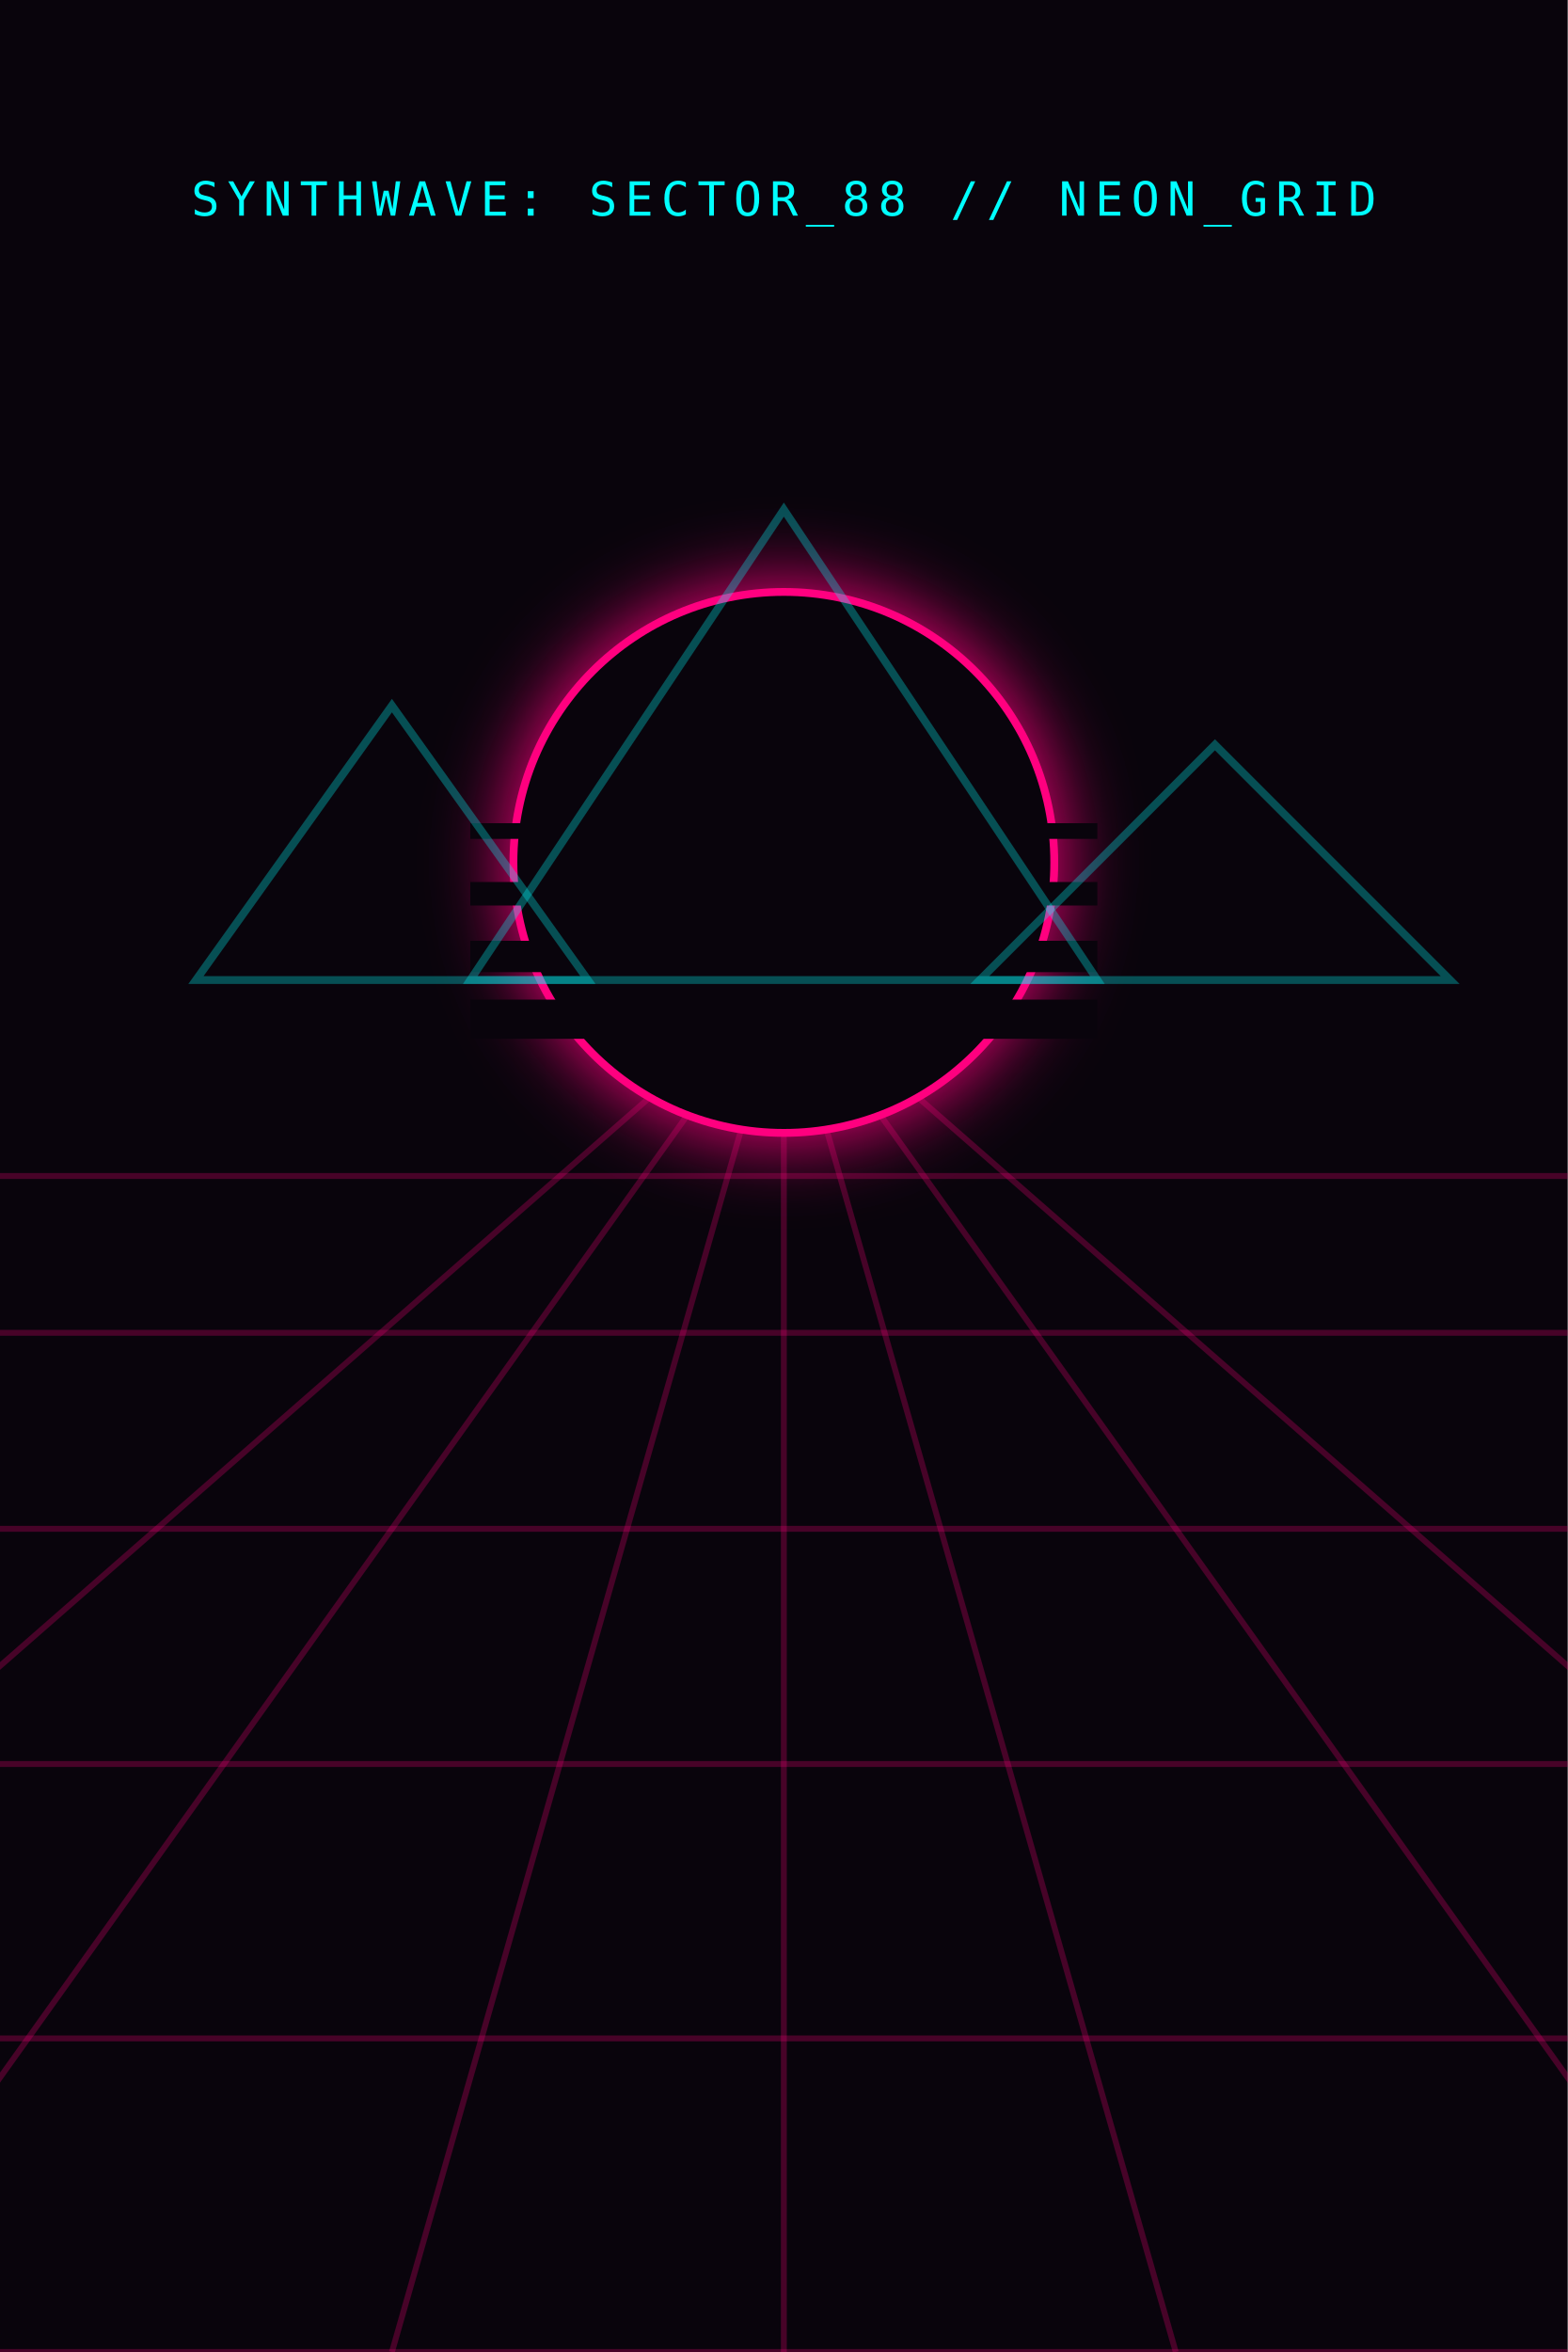
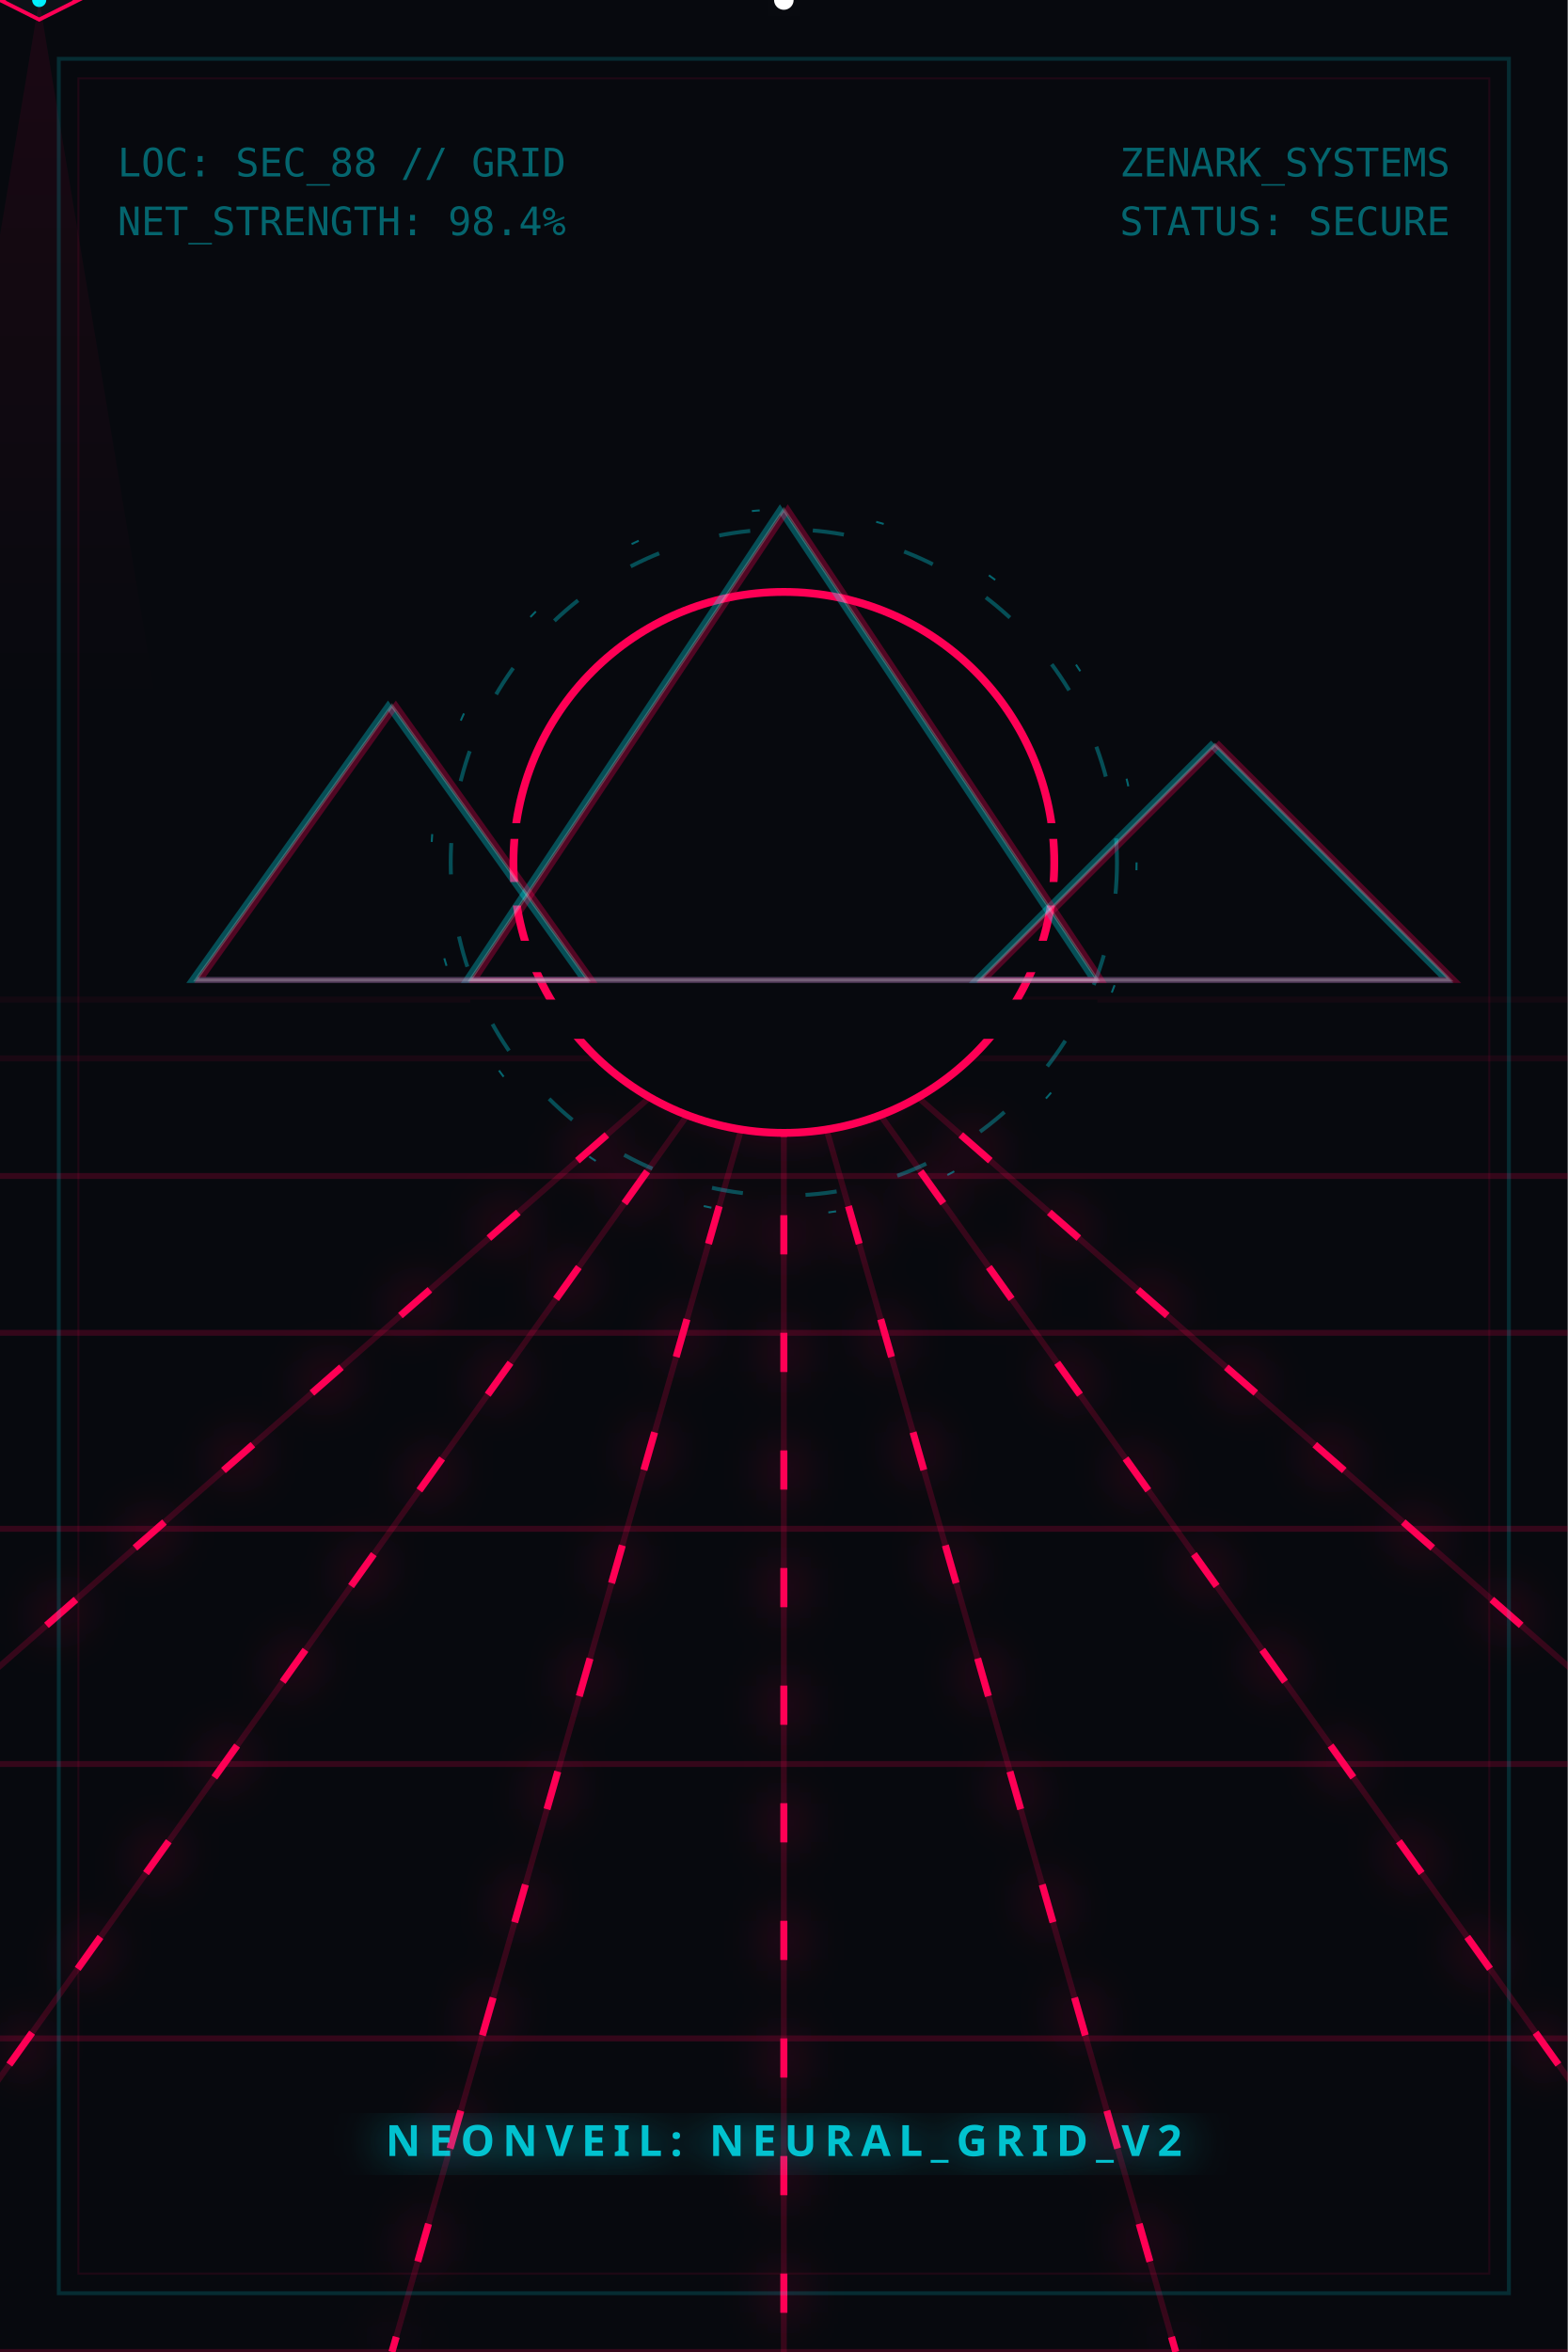
<svg xmlns="http://www.w3.org/2000/svg" viewBox="0 0 400 600" width="100%" height="100%">
-   <rect width="100%" height="100%" fill="#09040c" />
-   <g stroke="#ff007f" stroke-opacity="0.25" stroke-width="1.5">
+   <defs>
+     <filter id="glow-cyan" x="-30%" y="-30%" width="160%" height="160%">
+       <feGaussianBlur stdDeviation="6" result="blur" />
+       <feMerge>
+         <feMergeNode in="blur" />
+         <feMergeNode in="SourceGraphic" />
+       </feMerge>
+     </filter>
+     <filter id="glow-magenta" x="-30%" y="-30%" width="160%" height="160%">
+       <feGaussianBlur stdDeviation="6" result="blur" />
+       <feMerge>
+         <feMergeNode in="blur" />
+         <feMergeNode in="SourceGraphic" />
+       </feMerge>
+     </filter>
+   </defs>
+   <style>
+     @keyframes sun-pulse {
+       0%, 100% { filter: drop-shadow(0 0 10px #ff0055) opacity(0.85); transform: scale(1); }
+       50% { filter: drop-shadow(0 0 20px #ff0055) opacity(1); transform: scale(1.03); }
+     }
+     @keyframes grid-flow {
+       0% { stroke-dashoffset: 60; }
+       100% { stroke-dashoffset: 0; }
+     }
+     @keyframes wireframe-flicker {
+       0%, 93%, 97%, 100% { opacity: 0.3; }
+       95% { opacity: 0.75; }
+     }
+     @keyframes scanline {
+       0% { transform: translateY(20px); opacity: 0.15; }
+       50% { transform: translateY(560px); opacity: 0.45; }
+       100% { transform: translateY(20px); opacity: 0.15; }
+     }
+     @keyframes spin-cw {
+       from { transform: rotate(0deg); }
+       to { transform: rotate(360deg); }
+     }
+     @keyframes drone-drift {
+       0% { transform: translate(450px, 80px) scale(0.7); }
+       100% { transform: translate(-80px, 110px) scale(0.7); }
+     }
+     @keyframes blink {
+       0%, 100% { opacity: 1; }
+       50% { opacity: 0.15; }
+     }
+ 
+     .sun {
+       transform-origin: 200px 220px;
+       animation: sun-pulse 4s infinite ease-in-out;
+     }
+     .grid-energy {
+       stroke-dasharray: 10, 20;
+       animation: grid-flow 1.2s infinite linear;
+     }
+     .peaks {
+       animation: wireframe-flicker 6s infinite ease-in-out;
+     }
+     .scanner-line {
+       animation: scanline 8s infinite ease-in-out;
+     }
+     .spin-clockwise {
+       transform-origin: 200px 220px;
+       animation: spin-cw 20s infinite linear;
+     }
+     .drone-fly {
+       animation: drone-drift 22s infinite linear;
+     }
+     .drone-indicator {
+       animation: blink 0.6s infinite steps(2);
+     }
+   </style>
+   <rect width="100%" height="100%" fill="#07090e" />
+   <g stroke="#ff0055" stroke-opacity="0.18" stroke-width="1.5">
    <line x1="200" y1="250" x2="-200" y2="600" />
    <line x1="200" y1="250" x2="-50" y2="600" />
    <line x1="200" y1="250" x2="100" y2="600" />
    <line x1="200" y1="250" x2="200" y2="600" />
    <line x1="200" y1="250" x2="300" y2="600" />
    <line x1="200" y1="250" x2="450" y2="600" />
    <line x1="200" y1="250" x2="600" y2="600" />
+     <line x1="0" y1="255" x2="400" y2="255" stroke-opacity="0.05" />
+     <line x1="0" y1="270" x2="400" y2="270" stroke-opacity="0.08" />
    <line x1="0" y1="300" x2="400" y2="300" />
    <line x1="0" y1="340" x2="400" y2="340" />
    <line x1="0" y1="390" x2="400" y2="390" />
    <line x1="0" y1="450" x2="400" y2="450" />
    <line x1="0" y1="520" x2="400" y2="520" />
    <line x1="0" y1="600" x2="400" y2="600" />
  </g>
-   <circle cx="200" cy="220" r="70" fill="#ff007f" filter="drop-shadow(0 0 10px #ff007f)" />
-   <circle cx="200" cy="220" r="68" fill="#09040c" />
-   <g fill="#09040c">
+   <g stroke="#ff0055" stroke-width="1.8" fill="none" class="grid-energy" filter="url(#glow-magenta)">
+     <line x1="200" y1="250" x2="-200" y2="600" />
+     <line x1="200" y1="250" x2="-50" y2="600" />
+     <line x1="200" y1="250" x2="100" y2="600" />
+     <line x1="200" y1="250" x2="200" y2="600" />
+     <line x1="200" y1="250" x2="300" y2="600" />
+     <line x1="200" y1="250" x2="450" y2="600" />
+     <line x1="200" y1="250" x2="600" y2="600" />
+   </g>
+   <circle cx="200" cy="220" r="70" fill="#ff0055" class="sun" />
+   <circle cx="200" cy="220" r="68" fill="#07090e" />
+   <g fill="#07090e">
    <rect x="120" y="210" width="160" height="4" />
    <rect x="120" y="225" width="160" height="6" />
    <rect x="120" y="240" width="160" height="8" />
    <rect x="120" y="255" width="160" height="10" />
  </g>
-   <polygon points="50,250 100,180 150,250" fill="none" stroke="#00ffff" stroke-opacity="0.3" stroke-width="2" />
-   <polygon points="120,250 200,130 280,250" fill="none" stroke="#00ffff" stroke-opacity="0.3" stroke-width="2" />
-   <polygon points="250,250 310,190 370,250" fill="none" stroke="#00ffff" stroke-opacity="0.3" stroke-width="2" />
-   <text x="200" y="55" fill="#00ffff" font-family="monospace" font-size="12" text-anchor="middle" letter-spacing="2">SYNTHWAVE: SECTOR_88 // NEON_GRID</text>
+   <circle cx="200" cy="220" r="85" fill="none" stroke="#00f0ff" stroke-width="1" stroke-dasharray="8,16" stroke-opacity="0.3" class="spin-clockwise" />
+   <circle cx="200" cy="220" r="90" fill="none" stroke="#00f0ff" stroke-width="0.5" stroke-dasharray="2,30" stroke-opacity="0.4" class="spin-clockwise" style="animation-duration: 10s;" />
+   <g class="peaks" fill="none" stroke-width="1.5">
+     <g stroke="#00f0ff" stroke-opacity="0.3">
+       <polygon points="49,250 99,180 149,250" />
+       <polygon points="119,250 199,130 279,250" />
+       <polygon points="249,250 309,190 369,250" />
+     </g>
+     <g stroke="#ff0055" stroke-opacity="0.3">
+       <polygon points="51,250 101,180 151,250" />
+       <polygon points="121,250 201,130 281,250" />
+       <polygon points="251,250 311,190 371,250" />
+     </g>
+     <g stroke="#ffffff" stroke-opacity="0.2" stroke-width="0.75">
+       <polygon points="50,250 100,180 150,250" />
+       <polygon points="120,250 200,130 280,250" />
+       <polygon points="250,250 310,190 370,250" />
+     </g>
+   </g>
+   <g class="drone-fly">
+     <path d="M 0,0 L 10,-3 L 20,0 L 10,5 Z" fill="#0d1117" stroke="#ff0055" stroke-width="1" />
+     <circle cx="10" cy="0" r="1.8" fill="#00f0ff" class="drone-indicator" filter="url(#glow-cyan)" />
+     <polygon points="10,0 -20,180 40,180" fill="url(#laser-beam)" opacity="0.08" pointer-events="none" />
+   </g>
+   <defs>
+     <linearGradient id="laser-beam" x1="0%" y1="0%" x2="0%" y2="100%">
+       <stop offset="0%" stop-color="#ff0055" stop-opacity="1" />
+       <stop offset="100%" stop-color="#ff0055" stop-opacity="0" />
+     </linearGradient>
+   </defs>
+   <rect x="15" y="15" width="370" height="570" fill="none" stroke="#00f0ff" stroke-opacity="0.15" stroke-width="1" />
+   <rect x="20" y="20" width="360" height="560" fill="none" stroke="#ff0055" stroke-opacity="0.1" stroke-width="0.5" />
+   <g class="scanner-line">
+     <line x1="20" y1="0" x2="380" y2="0" stroke="#00f0ff" stroke-width="1.2" stroke-opacity="0.4" filter="url(#glow-cyan)" />
+     <circle cx="200" cy="0" r="2.5" fill="#ffffff" filter="url(#glow-cyan)" />
+   </g>
+   <g fill="#00f0ff" font-family="monospace" font-size="10" opacity="0.8">
+     <text x="30" y="45" opacity="0.5">LOC: SEC_88 // GRID</text>
+     <text x="30" y="60" opacity="0.5">NET_STRENGTH: 98.4%</text>
+     <text x="370" y="45" opacity="0.5" text-anchor="end">ZENARK_SYSTEMS</text>
+     <text x="370" y="60" opacity="0.5" text-anchor="end">STATUS: SECURE</text>
+     <text x="200" y="550" fill="#00f0ff" font-family="'Orbitron', sans-serif" font-weight="700" font-size="11" text-anchor="middle" letter-spacing="2" filter="url(#glow-cyan)">NEONVEIL: NEURAL_GRID_V2</text>
+   </g>
</svg>
